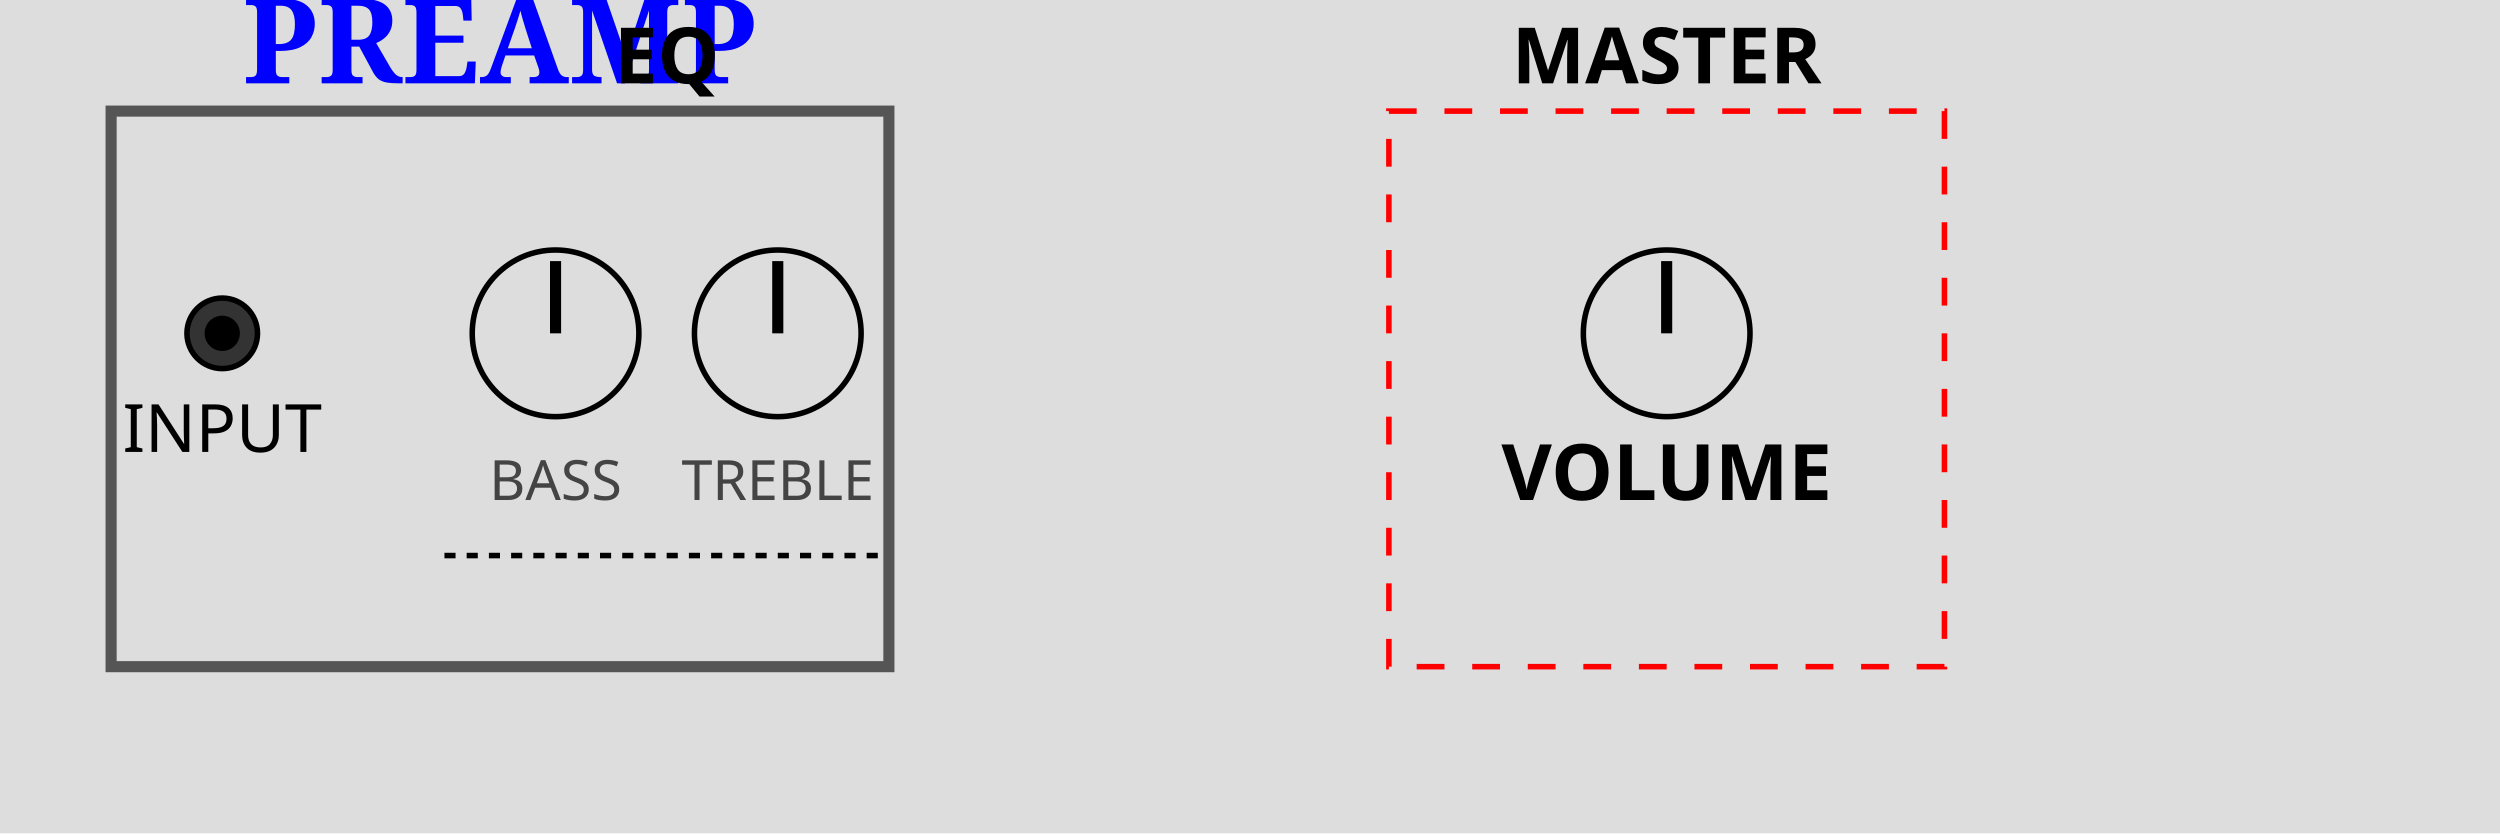
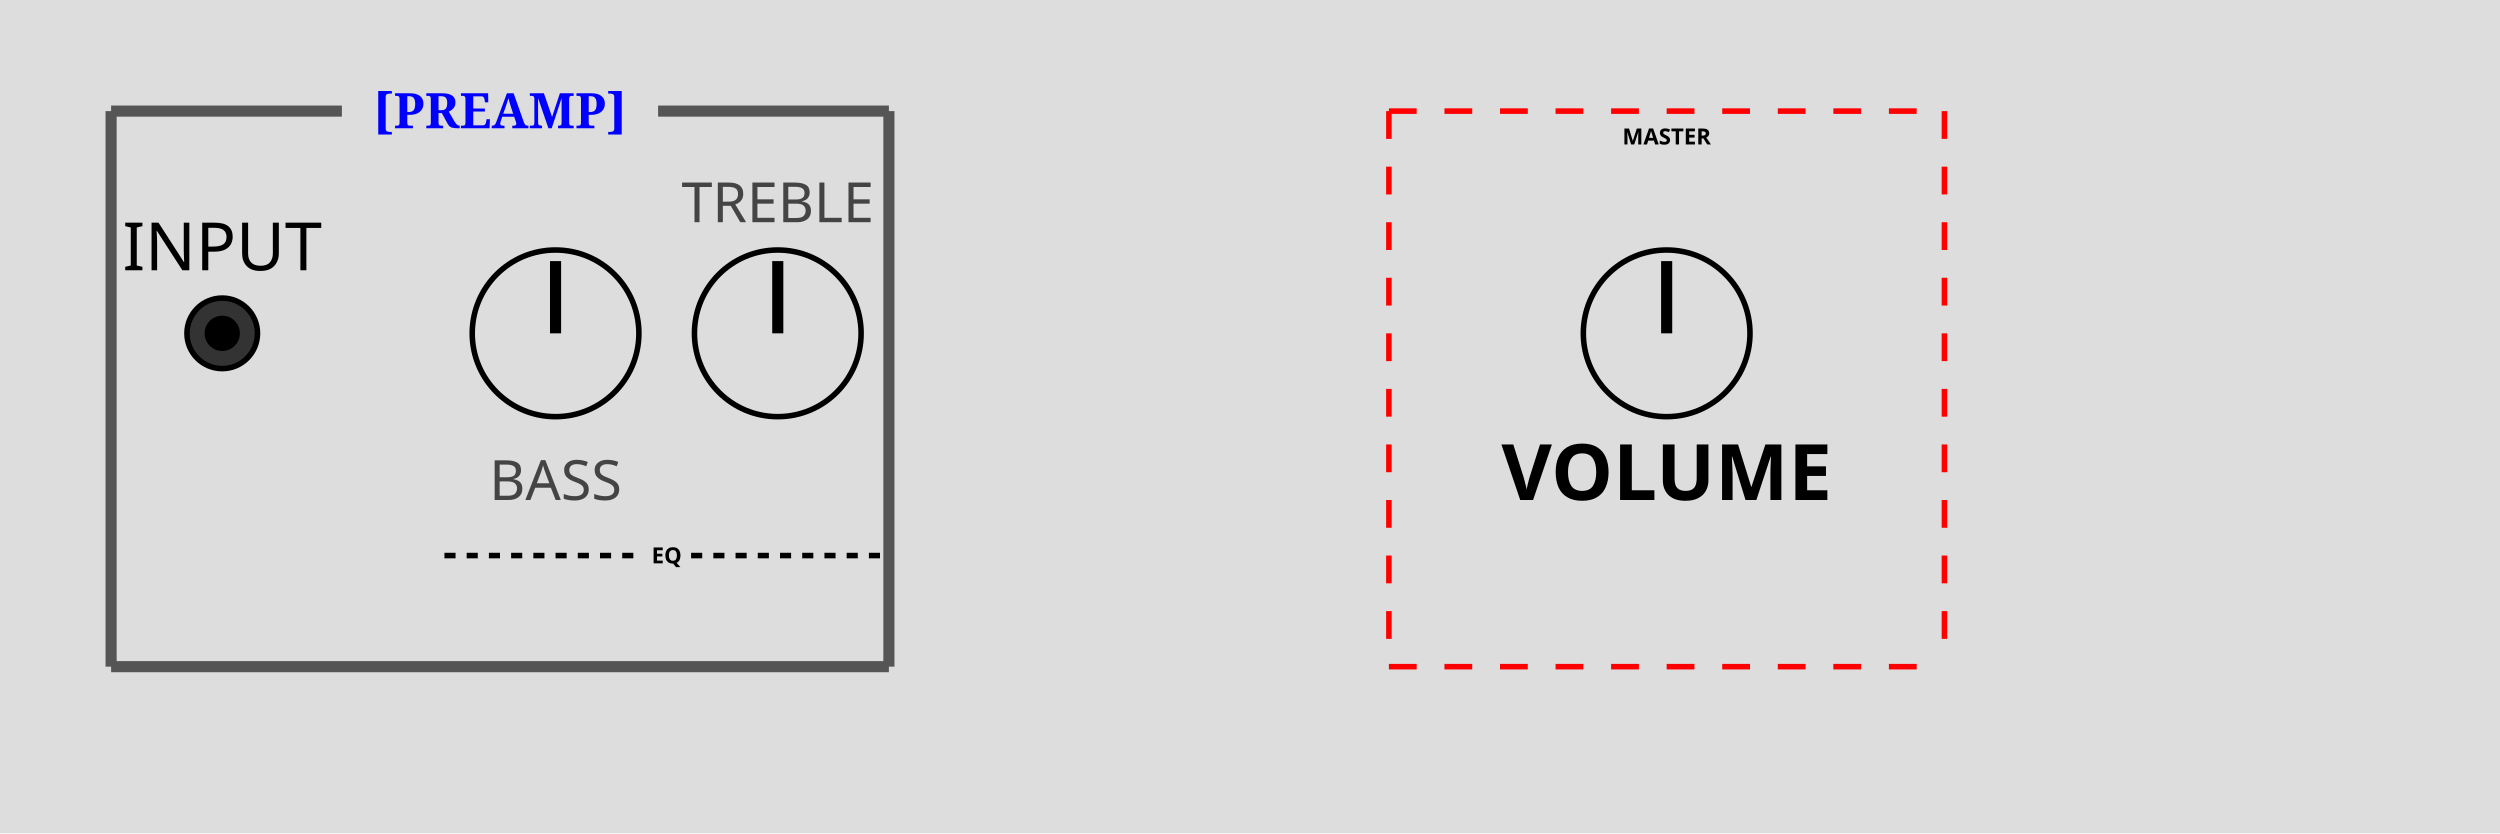
<svg xmlns="http://www.w3.org/2000/svg" baseProfile="full" height="150.0mm" version="1.1" viewBox="0 0 450.0 150.0" width="450.0mm">
  <defs />
  <rect fill="#dddddd" height="150.0" width="450.0" x="0" y="0" />
-   <rect fill="none" height="100.0" stroke="#555555" stroke-width="2.0" width="140.0" x="20.0" y="20.0" />
-   <text fill="blue" font-family="serif" font-size="16pt" font-weight="bold" text-anchor="middle" x="90.0" y="15.0">PREAMP</text>
+   <text fill="blue" font-family="serif" font-size="8.819" font-weight="bold" text-anchor="middle" x="90.0" y="23.087"> [PREAMP] </text>
+   <line stroke="#555555" stroke-width="2.0" x1="20.0" x2="61.542" y1="20.0" y2="20.0" />
+   <line stroke="#555555" stroke-width="2.0" x1="118.458" x2="160.0" y1="20.0" y2="20.0" />
+   <line stroke="#555555" stroke-width="2.0" x1="20.0" x2="160.0" y1="120.0" y2="120.0" />
+   <line stroke="#555555" stroke-width="2.0" x1="20.0" x2="20.0" y1="20.0" y2="120.0" />
+   <line stroke="#555555" stroke-width="2.0" x1="160.0" x2="160.0" y1="20.0" y2="120.0" />
  <circle cx="40.0" cy="60.0" fill="#333333" r="6.35" stroke="black" stroke-width="1" />
  <circle cx="40.0" cy="60.0" fill="black" r="3.175" />
-   <text fill="black" font-family="sans-serif" font-size="12" font-weight="normal" text-anchor="middle" x="40.0" y="81.35">INPUT</text>
-   <line stroke="black" stroke-dasharray="2,2" stroke-width="1.0" x1="80.0" x2="160.0" y1="100.0" y2="100.0" />
-   <text fill="black" font-family="sans-serif" font-size="14" font-weight="bold" text-anchor="middle" x="120.0" y="15.0">EQ</text>
+   <text fill="black" font-family="sans-serif" font-size="12" font-weight="normal" text-anchor="middle" x="40.0" y="48.65">INPUT</text>
+   <text fill="black" font-family="sans-serif" font-size="4.0" font-weight="bold" text-anchor="middle" x="120.0" y="101.4">EQ</text>
+   <line stroke="black" stroke-dasharray="2,2" stroke-width="1.0" x1="80.0" x2="115.6" y1="100.0" y2="100.0" />
+   <line stroke="black" stroke-dasharray="2,2" stroke-width="1.0" x1="124.4" x2="160.0" y1="100.0" y2="100.0" />
  <circle cx="100.0" cy="60.0" fill="none" r="15.0" stroke="black" stroke-width="1" />
  <line stroke="black" stroke-width="2" x1="100.0" x2="100.0" y1="60.0" y2="47.0" />
-   <text fill="#444444" font-family="sans-serif" font-size="10" font-weight="normal" text-anchor="middle" x="100.0" y="90.0">BASS</text>
+   <text fill="#444444" font-family="sans-serif" font-size="10.0" font-weight="normal" text-anchor="middle" x="100.0" y="90.0">BASS</text>
  <circle cx="140.0" cy="60.0" fill="none" r="15.0" stroke="black" stroke-width="1" />
  <line stroke="black" stroke-width="2" x1="140.0" x2="140.0" y1="60.0" y2="47.0" />
-   <text fill="#444444" font-family="sans-serif" font-size="10" font-weight="normal" text-anchor="middle" x="140.0" y="90.0">TREBLE</text>
-   <rect fill="none" height="100.0" stroke="red" stroke-dasharray="5,5" stroke-width="1.0" width="100.0" x="250.0" y="20.0" />
-   <text fill="black" font-family="sans-serif" font-size="14" font-weight="bold" text-anchor="middle" x="300.0" y="15.0">MASTER</text>
+   <text fill="#444444" font-family="sans-serif" font-size="10.0" font-weight="normal" text-anchor="middle" x="140.0" y="40.0">TREBLE</text>
+   <text fill="black" font-family="sans-serif" font-size="4.0" font-weight="bold" text-anchor="middle" x="300.0" y="26.0">MASTER</text>
+   <line stroke="red" stroke-dasharray="5,5" stroke-width="1.0" x1="250.0" x2="350.0" y1="20.0" y2="20.0" />
+   <line stroke="red" stroke-dasharray="5,5" stroke-width="1.0" x1="250.0" x2="350.0" y1="120.0" y2="120.0" />
+   <line stroke="red" stroke-dasharray="5,5" stroke-width="1.0" x1="250.0" x2="250.0" y1="20.0" y2="120.0" />
+   <line stroke="red" stroke-dasharray="5,5" stroke-width="1.0" x1="350.0" x2="350.0" y1="20.0" y2="120.0" />
  <circle cx="300.0" cy="60.0" fill="none" r="15.0" stroke="black" stroke-width="1" />
  <line stroke="black" stroke-width="2" x1="300.0" x2="300.0" y1="60.0" y2="47.0" />
-   <text fill="black" font-family="sans-serif" font-size="14" font-weight="bold" text-anchor="middle" x="300.0" y="90.0">VOLUME</text>
+   <text fill="black" font-family="sans-serif" font-size="14.0" font-weight="bold" text-anchor="middle" x="300.0" y="90.0">VOLUME</text>
</svg>
